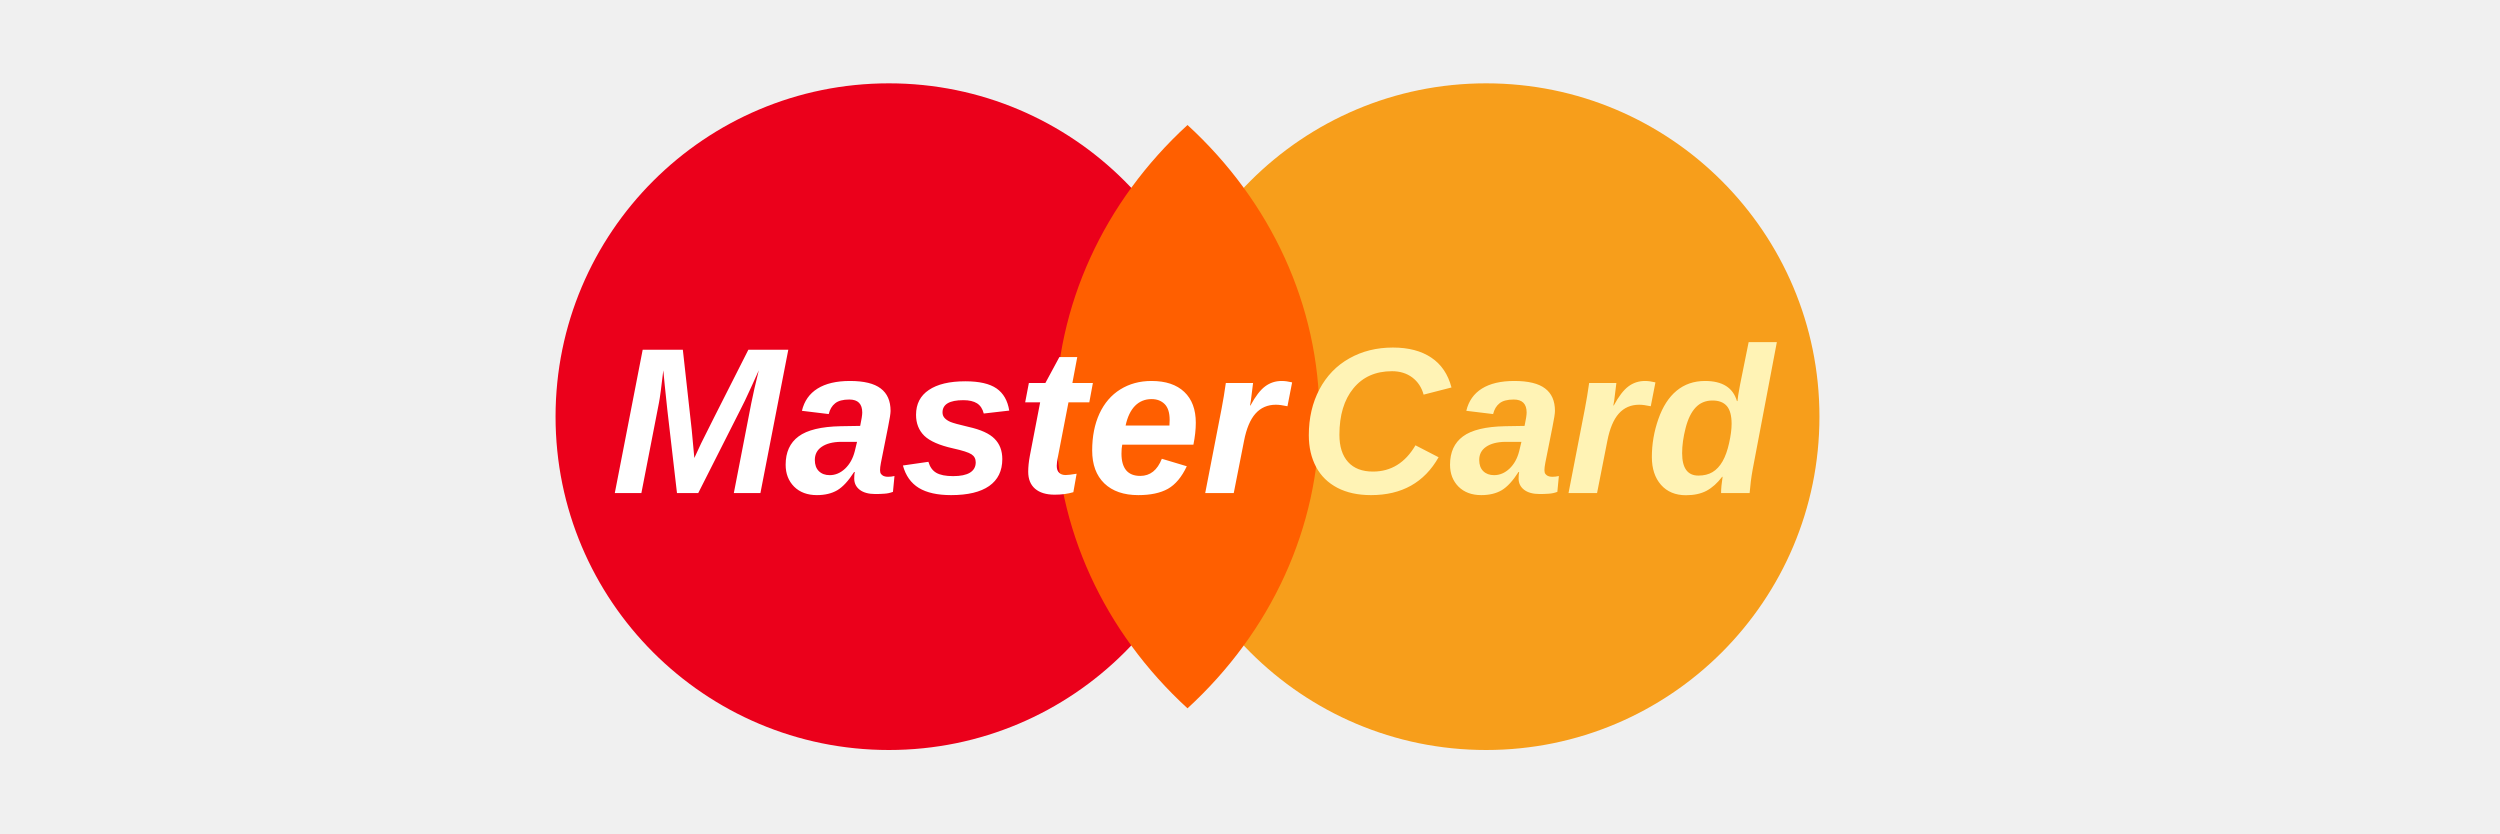
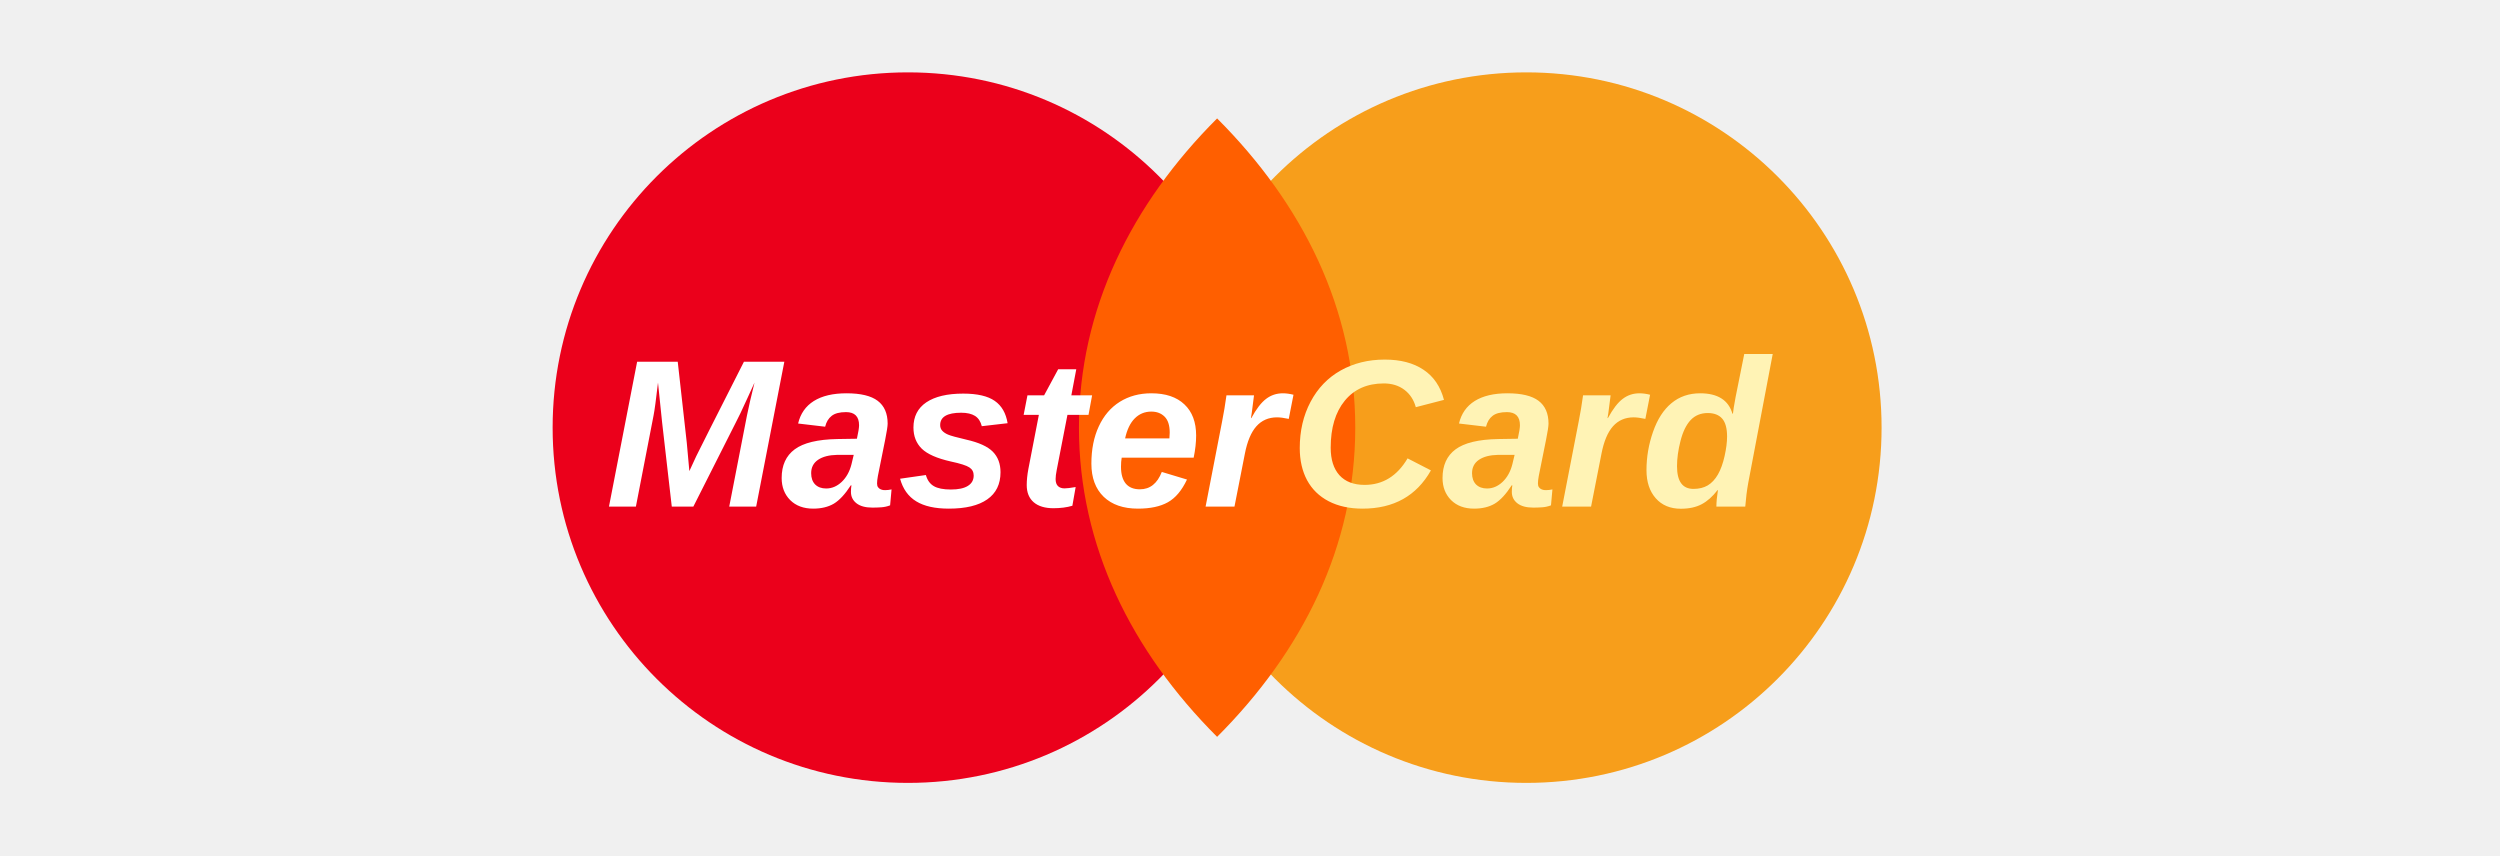
- <svg xmlns="http://www.w3.org/2000/svg" viewBox="0 0 360 120" role="img" aria-label="Mastercard">
-   <rect width="360" height="120" fill="none" />
-   <circle cx="128" cy="60" r="48" fill="#eb001b" />
-   <circle cx="214" cy="60" r="48" fill="#f79e1b" />
-   <path d="M171 18c12 11 19 26 19 42s-7 31-19 42c-12-11-19-26-19-42s7-31 19-42z" fill="#ff5f00" />
-   <g font-family="Arial, Helvetica, sans-serif" font-style="italic" font-weight="700" font-size="30">
-     <text x="88" y="71" fill="#ffffff">Master</text>
-     <text x="187" y="71" fill="#fff3b5">Card</text>
+ <svg xmlns="http://www.w3.org/2000/svg" viewBox="0 0 380 130" role="img" aria-label="Mastercard">
+   <rect width="380" height="130" fill="none" />
+   <circle cx="138" cy="65" r="54" fill="#eb001b" />
+   <circle cx="232" cy="65" r="54" fill="#f79e1b" />
+   <path d="M185 18c13 13 21 29 21 47s-8 34-21 47c-13-13-21-29-21-47s8-34 21-47z" fill="#ff5f00" />
+   <g font-family="Arial, Helvetica, sans-serif" font-style="italic" font-weight="700" font-size="32">
+     <text x="92" y="77" fill="#ffffff">Master</text>
+     <text x="196" y="77" fill="#fff3b5">Card</text>
  </g>
</svg>
